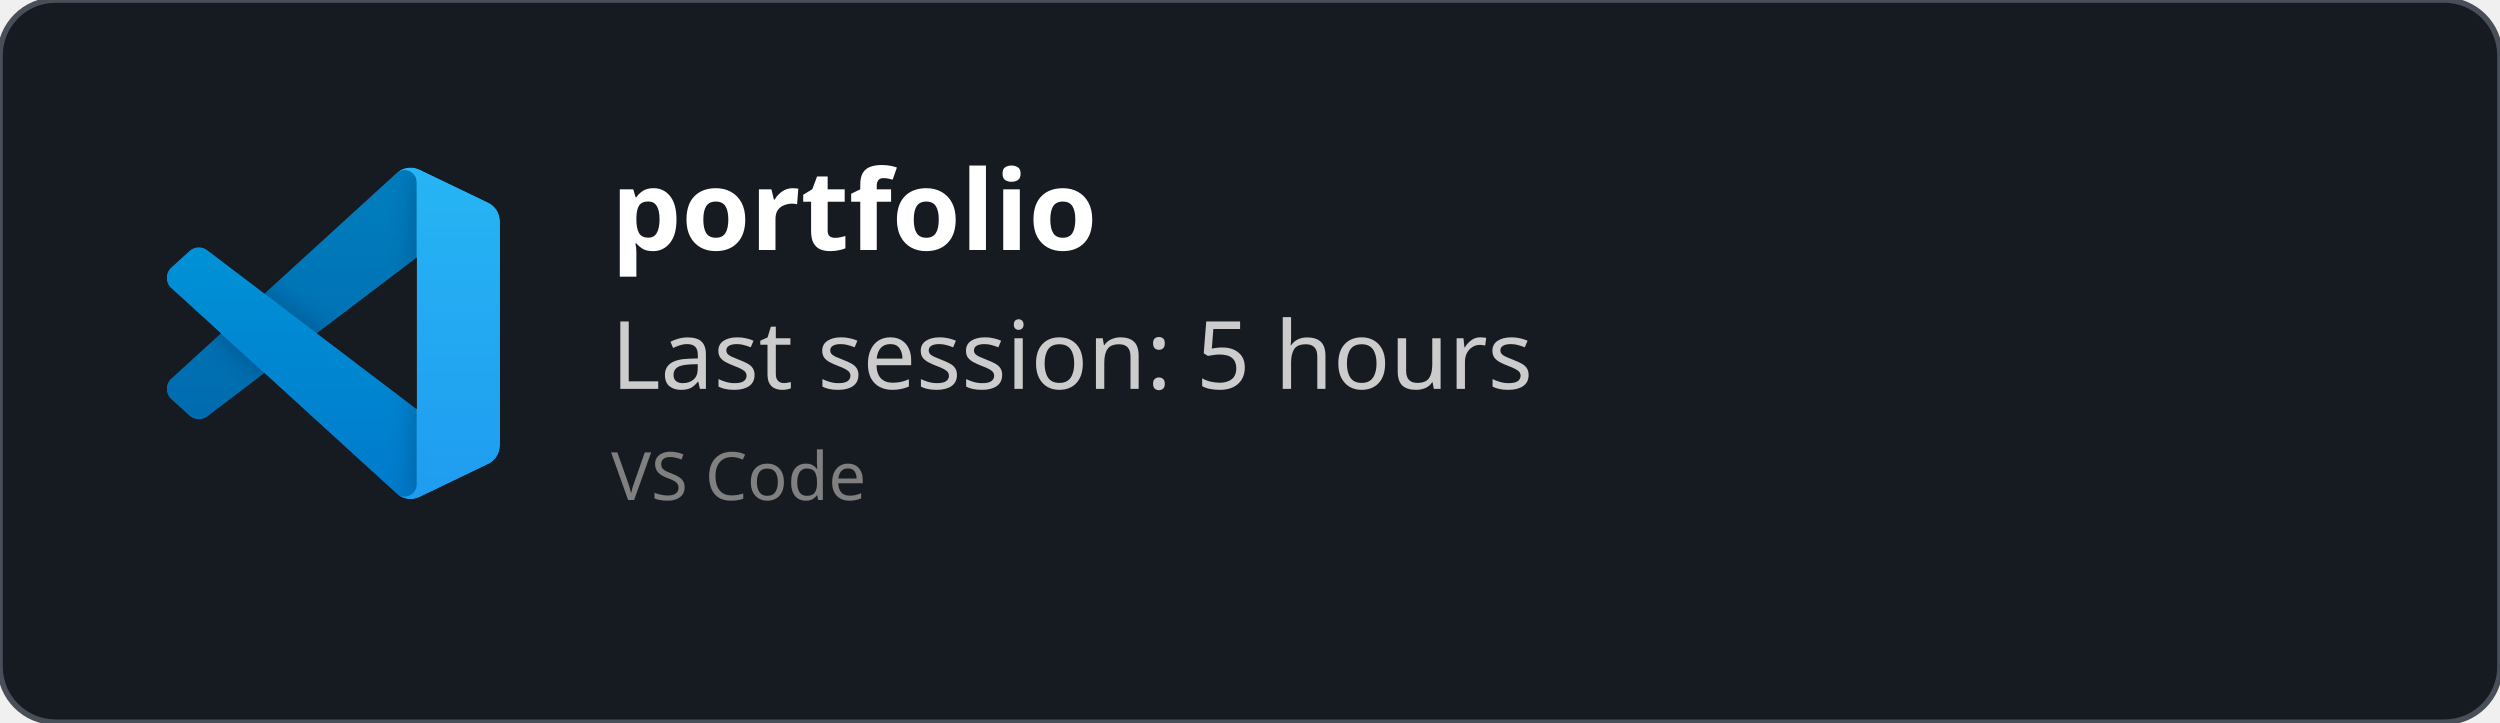
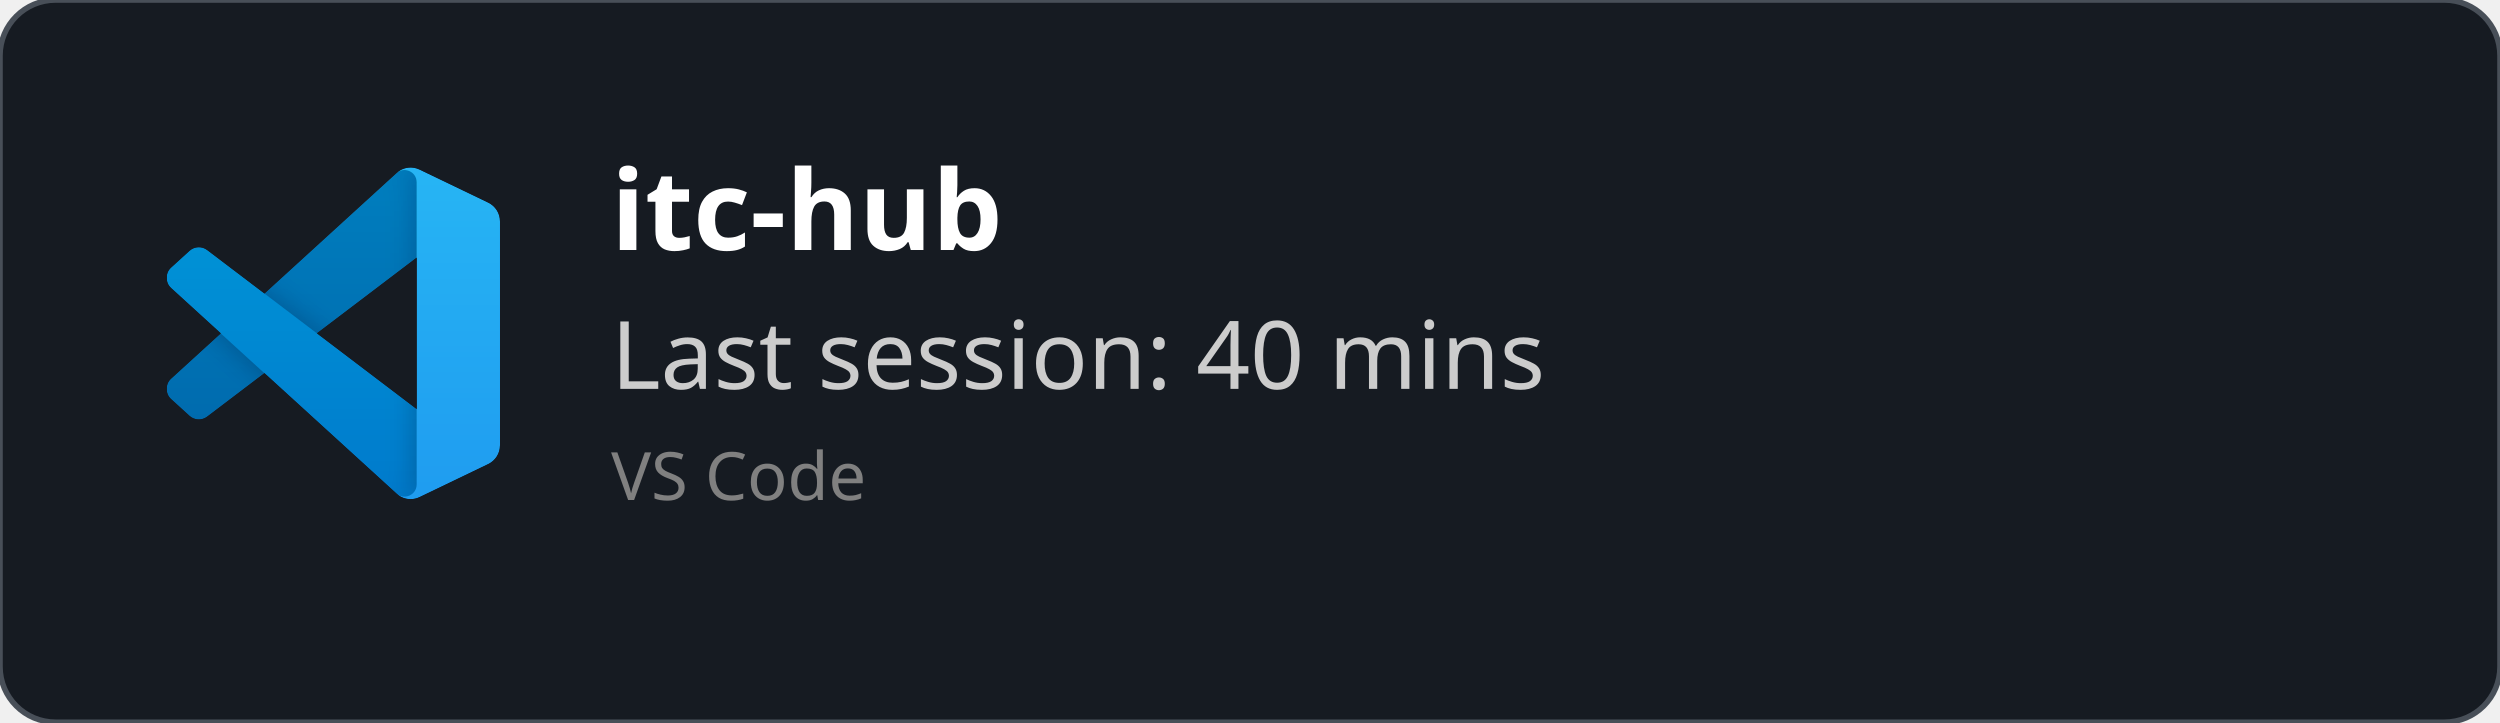
<svg xmlns="http://www.w3.org/2000/svg" width="450" height="130" viewBox="0 0 450 130" fill="none" role="img">
  <style>
    *{
        font-family: 'Segoe UI', Ubuntu, monospace
    }
    </style>
  <defs>
    <clipPath id="horizontalClip" x="20" y="20" width="500" height="200">
      <rect x="90" y="20" width="300" height="50" />
    </clipPath>
  </defs>
  <rect width="450" height="130" fill="rgba(22,27,34)" stroke="#484f58" stroke-width="1" fill-opacity="1" stroke-opacity="1" x="0" y="0" rx="10px" ry="10px">
    </rect>
  <svg width="60" height="60" x="30" y="30" viewBox="0 0 100 100" fill="none" id="vscode">
    <mask id="mask0" mask-type="alpha" maskUnits="userSpaceOnUse" x="0" y="0" width="100" height="100">
      <path fill-rule="evenodd" clip-rule="evenodd" d="M70.912 99.317C72.487 99.931 74.283 99.891 75.873 99.126L96.461 89.22C98.624 88.179 100 85.989 100 83.587V16.413C100 14.011 98.624 11.822 96.461 10.781L75.873 0.874C73.786 -0.13 71.345 0.116 69.513 1.447C69.252 1.637 69.003 1.849 68.769 2.083L29.355 38.041L12.187 25.01C10.589 23.797 8.354 23.896 6.869 25.246L1.363 30.255C-0.453 31.906 -0.455 34.763 1.359 36.417L16.247 50L1.359 63.583C-0.455 65.237 -0.453 68.094 1.363 69.745L6.869 74.754C8.354 76.104 10.589 76.204 12.187 74.99L29.355 61.959L68.769 97.917C69.392 98.541 70.125 99.01 70.912 99.317ZM75.015 27.299L45.109 50L75.015 72.701V27.299Z" fill="white" />
    </mask>
    <g mask="url(#mask0)">
      <path d="M96.461 10.796L75.857 0.876C73.472 -0.273 70.622 0.212 68.75 2.083L1.299 63.583C-0.516 65.237 -0.514 68.094 1.303 69.745L6.813 74.754C8.298 76.104 10.535 76.204 12.134 74.99L93.361 13.37C96.086 11.303 100 13.246 100 16.667V16.427C100 14.027 98.625 11.838 96.461 10.796Z" fill="#0065A9" />
      <g filter="url(#filter0_d)">
        <path d="M96.461 89.204L75.857 99.124C73.472 100.273 70.622 99.788 68.75 97.917L1.299 36.417C-0.516 34.763 -0.514 31.906 1.303 30.255L6.813 25.246C8.298 23.896 10.535 23.796 12.134 25.009L93.361 86.63C96.086 88.697 100 86.754 100 83.333V83.573C100 85.974 98.625 88.162 96.461 89.204Z" fill="#007ACC" />
      </g>
      <g filter="url(#filter1_d)">
        <path d="M75.858 99.126C73.472 100.274 70.622 99.788 68.75 97.917C71.056 100.223 75 98.59 75 95.328V4.672C75 1.41 71.056 -0.223 68.75 2.083C70.622 0.211 73.472 -0.274 75.858 0.874L96.459 10.781C98.623 11.822 100 14.011 100 16.413V83.587C100 85.989 98.623 88.179 96.459 89.22L75.858 99.126Z" fill="#1F9CF0" />
      </g>
      <g style="mix-blend-mode:overlay" opacity="0.25">
        <path fill-rule="evenodd" clip-rule="evenodd" d="M70.851 99.317C72.426 99.931 74.222 99.891 75.812 99.126L96.4 89.22C98.563 88.179 99.939 85.989 99.939 83.587V16.413C99.939 14.011 98.564 11.822 96.4 10.781L75.812 0.874C73.725 -0.13 71.284 0.116 69.453 1.447C69.191 1.637 68.942 1.849 68.708 2.083L29.294 38.041L12.126 25.01C10.528 23.796 8.293 23.896 6.809 25.246L1.302 30.255C-0.513 31.906 -0.515 34.763 1.298 36.417L16.186 50L1.298 63.583C-0.515 65.237 -0.513 68.094 1.302 69.745L6.809 74.754C8.293 76.104 10.528 76.204 12.126 74.99L29.294 61.959L68.708 97.917C69.332 98.54 70.064 99.01 70.851 99.317ZM74.954 27.299L45.048 50L74.954 72.701V27.299Z" fill="url(#paint0_linear)" />
      </g>
    </g>
    <defs>
      <filter id="filter0_d" x="-8.394" y="15.829" width="116.727" height="92.246" filterUnits="userSpaceOnUse" color-interpolation-filters="sRGB">
        <feFlood flood-opacity="0" result="BackgroundImageFix" />
        <feColorMatrix in="SourceAlpha" type="matrix" values="0 0 0 0 0 0 0 0 0 0 0 0 0 0 0 0 0 0 127 0" />
        <feOffset />
        <feGaussianBlur stdDeviation="4.167" />
        <feColorMatrix type="matrix" values="0 0 0 0 0 0 0 0 0 0 0 0 0 0 0 0 0 0 0.25 0" />
        <feBlend mode="overlay" in2="BackgroundImageFix" result="effect1_dropShadow" />
        <feBlend mode="normal" in="SourceGraphic" in2="effect1_dropShadow" result="shape" />
      </filter>
      <filter id="filter1_d" x="60.417" y="-8.076" width="47.917" height="116.151" filterUnits="userSpaceOnUse" color-interpolation-filters="sRGB">
        <feFlood flood-opacity="0" result="BackgroundImageFix" />
        <feColorMatrix in="SourceAlpha" type="matrix" values="0 0 0 0 0 0 0 0 0 0 0 0 0 0 0 0 0 0 127 0" />
        <feOffset />
        <feGaussianBlur stdDeviation="4.167" />
        <feColorMatrix type="matrix" values="0 0 0 0 0 0 0 0 0 0 0 0 0 0 0 0 0 0 0.25 0" />
        <feBlend mode="overlay" in2="BackgroundImageFix" result="effect1_dropShadow" />
        <feBlend mode="normal" in="SourceGraphic" in2="effect1_dropShadow" result="shape" />
      </filter>
      <linearGradient id="paint0_linear" x1="49.939" y1="0.258" x2="49.939" y2="99.742" gradientUnits="userSpaceOnUse">
        <stop stop-color="white" />
        <stop offset="1" stop-color="white" stop-opacity="0" />
      </linearGradient>
    </defs>
  </svg>
  <text x="110" y="45" font-size="20" clip-path="url(#horizontalClip)" font-weight="bold" font-family="Ubuntu" fill="white">
-     portfolio
+     itc-hub
    </text>
  <text x="110" y="70" font-size="17px" font-family="Ubuntu" fill="#ccc">
-     Last session: 5 hours
+     Last session: 40 mins
    </text>
  <text x="110" y="90" font-size="12px" font-family="Ubuntu" fill="grey">
    VS Code
    </text>
</svg>
